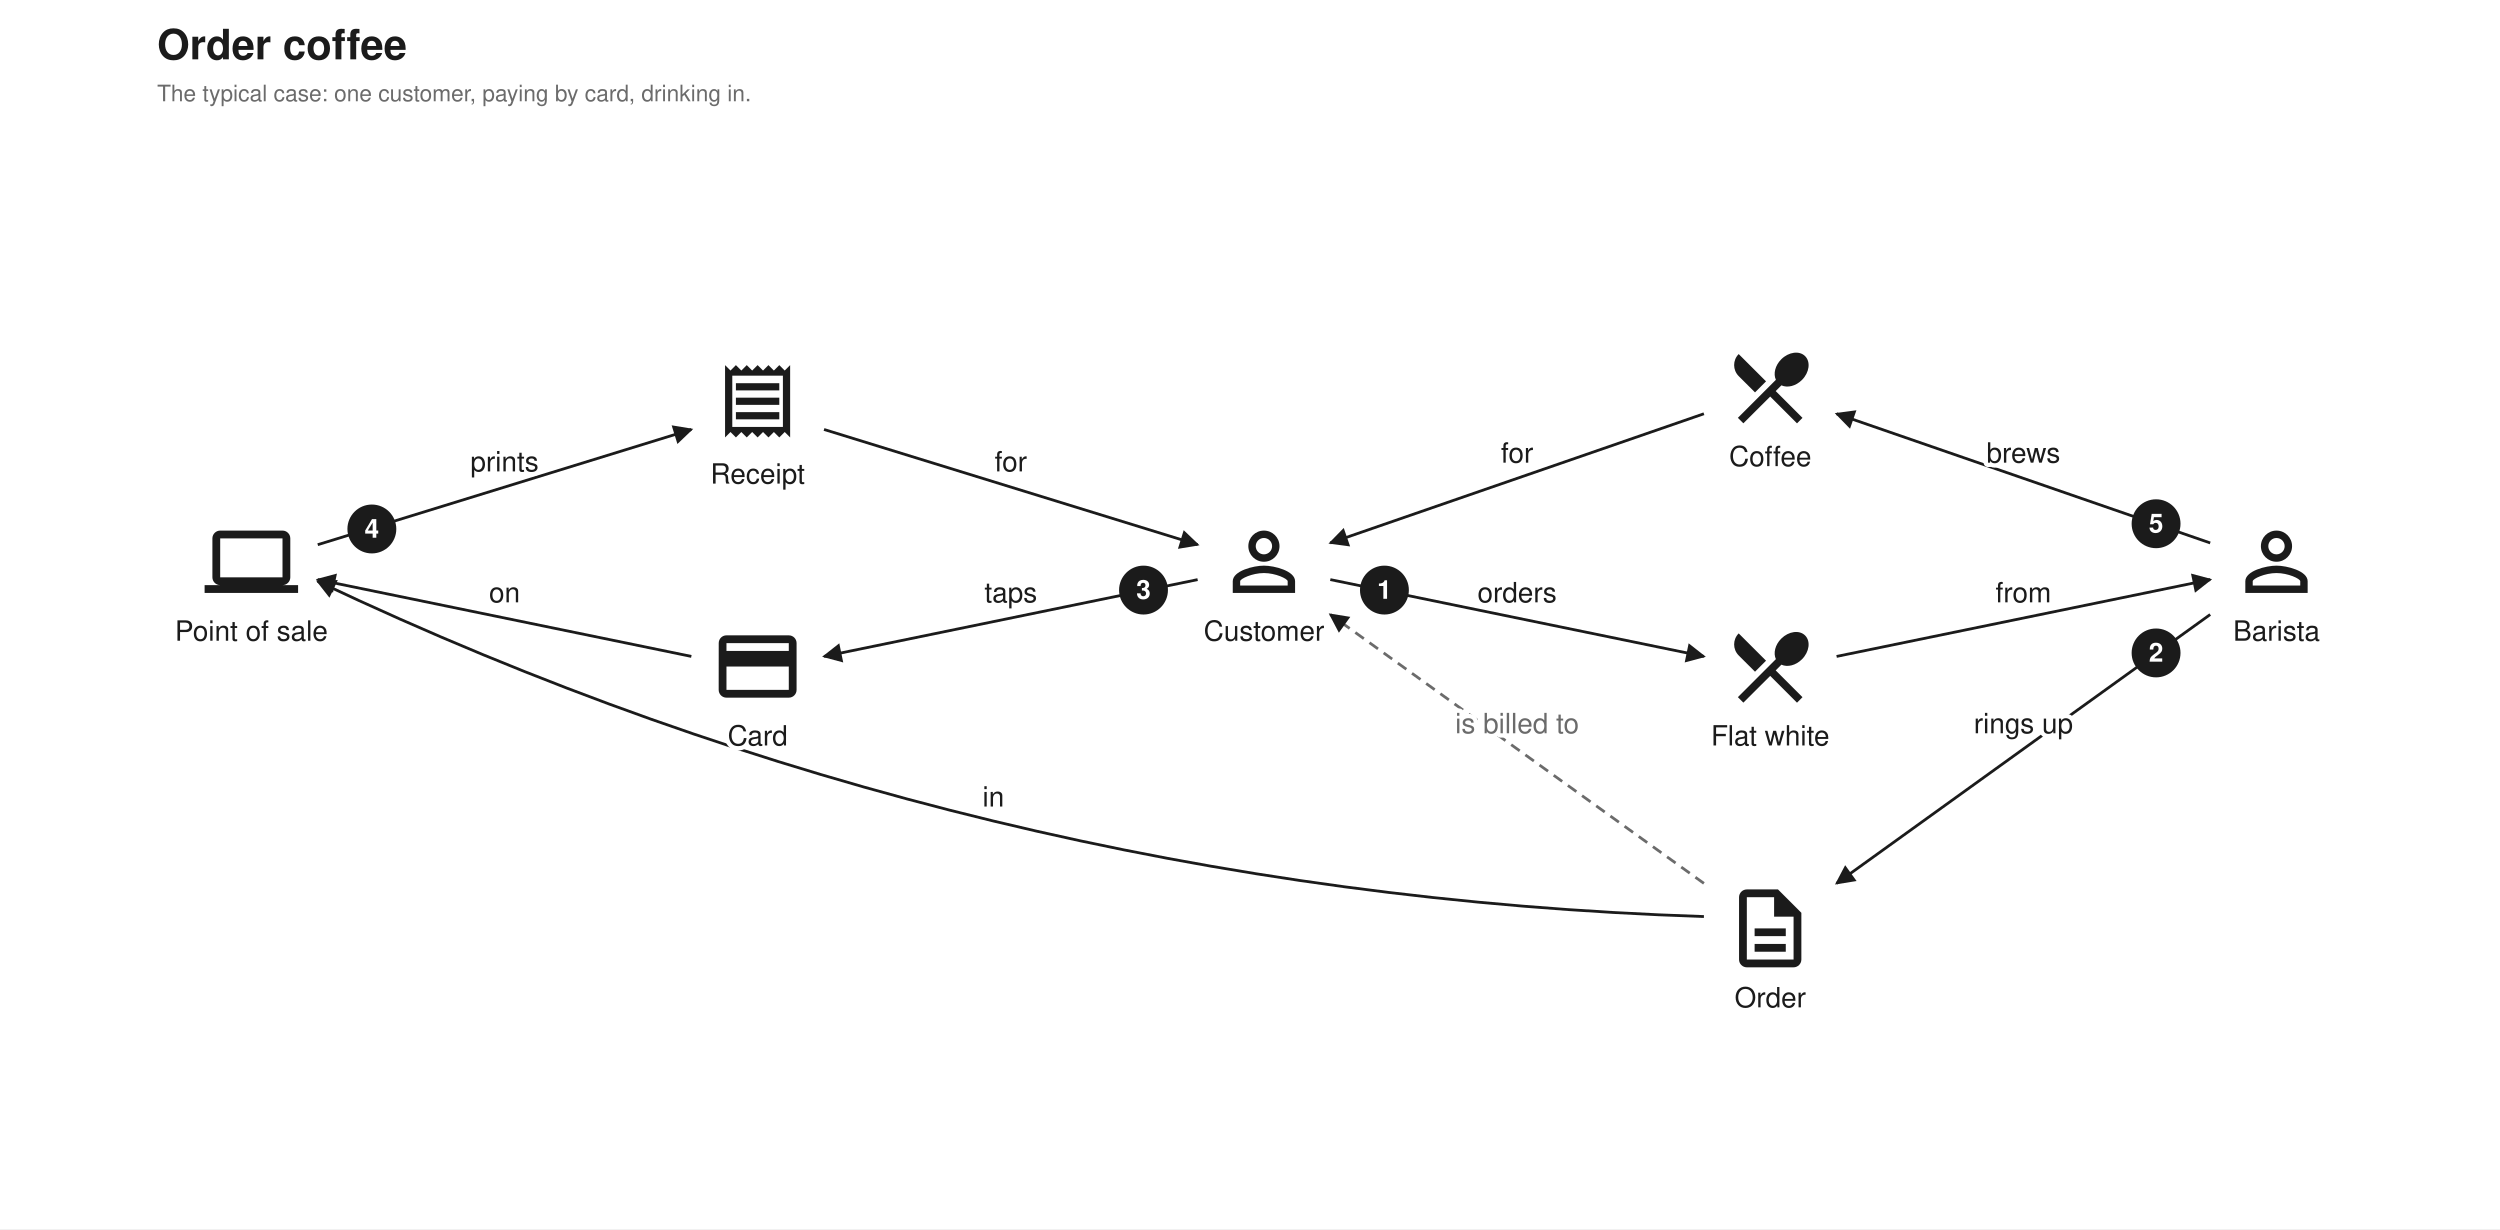
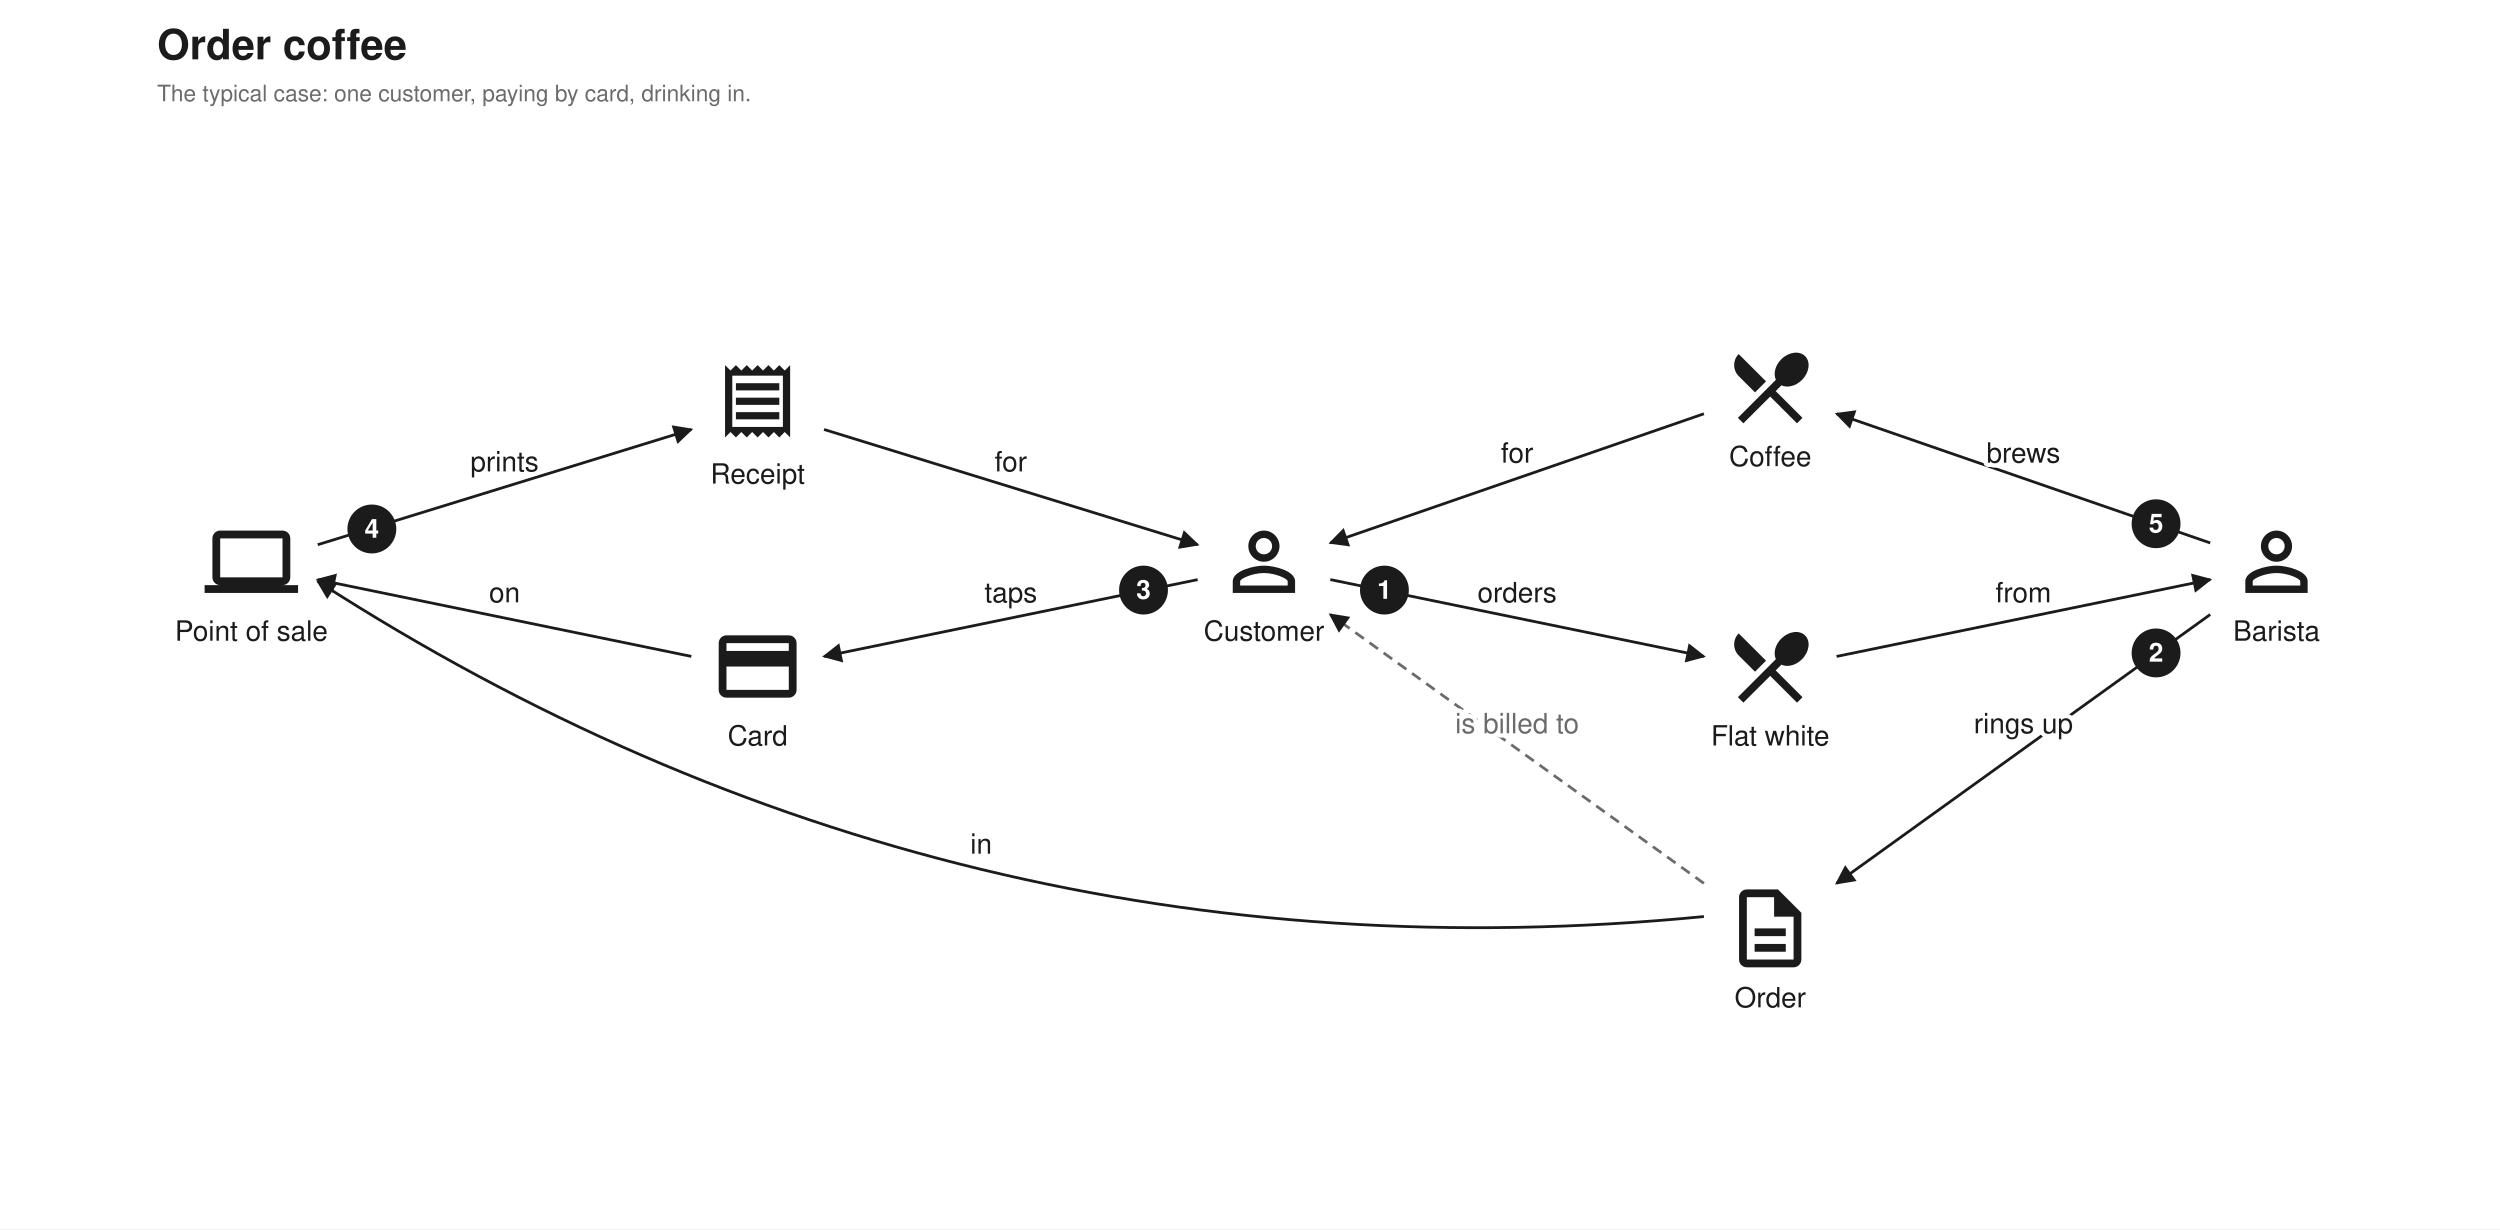
<svg xmlns="http://www.w3.org/2000/svg" width="1432" height="704" viewBox="-724 -324 1432 704" style="background-color:#ffffff" version="1.2">
  <rect x="-724" y="-324" width="1432" height="704" fill="#ffffff" />
  <defs>
    <marker id="tip" viewBox="0 0 10 10" refX="9" refY="5" markerWidth="7" markerHeight="7" orient="auto-start-reverse">
      <path d="M0 0L10 5L0 10z" fill="#1b1b1b" />
    </marker>
  </defs>
  <g font-family="Helvetica Neue,Helvetica,Arial,sans-serif">
    <text x="-634" y="-290" font-size="24" font-weight="600" fill="#1b1b1b">Order coffee</text>
    <text x="-634" y="-266" font-size="13" fill="#6b6b6b">The typical case: one customer, paying by card, drinking in.</text>
    <path d="M38 8 L252 52" fill="none" stroke="#1b1b1b" stroke-width="1.6" marker-end="url(#tip)" />
    <text x="145" y="21" font-size="16" text-anchor="middle" fill="#1b1b1b" paint-order="stroke" stroke="#ffffff" stroke-width="5" stroke-linejoin="round">orders</text>
    <circle cx="69" cy="14" r="14" fill="#1b1b1b" />
    <text x="69" y="19" font-size="15" text-anchor="middle" fill="#ffffff" font-weight="600">1</text>
    <path d="M328 52 L542 8" fill="none" stroke="#1b1b1b" stroke-width="1.6" marker-end="url(#tip)" />
    <text x="435" y="21" font-size="16" text-anchor="middle" fill="#1b1b1b" paint-order="stroke" stroke="#ffffff" stroke-width="5" stroke-linejoin="round">from</text>
    <path d="M542 28 L328 182" fill="none" stroke="#1b1b1b" stroke-width="1.6" marker-end="url(#tip)" />
    <text x="435" y="96" font-size="16" text-anchor="middle" fill="#1b1b1b" paint-order="stroke" stroke="#ffffff" stroke-width="5" stroke-linejoin="round">rings up</text>
    <circle cx="511" cy="50" r="14" fill="#1b1b1b" />
    <text x="511" y="55" font-size="15" text-anchor="middle" fill="#ffffff" font-weight="600">2</text>
-     <path d="M252 201 C-26 192 -291 128 -542 9" fill="none" stroke="#1b1b1b" stroke-width="1.6" marker-end="url(#tip)" />
-     <text x="-155" y="138" font-size="16" text-anchor="middle" fill="#1b1b1b" paint-order="stroke" stroke="#ffffff" stroke-width="5" stroke-linejoin="round">in</text>
+     <path d="M252 201 C-35 229 -300 165 -542 9" fill="none" stroke="#1b1b1b" stroke-width="1.6" marker-end="url(#tip)" />
+     <text x="-162" y="165" font-size="16" text-anchor="middle" fill="#1b1b1b" paint-order="stroke" stroke="#ffffff" stroke-width="5" stroke-linejoin="round">in</text>
    <path d="M-38 8 L-252 52" fill="none" stroke="#1b1b1b" stroke-width="1.6" marker-end="url(#tip)" />
    <text x="-145" y="21" font-size="16" text-anchor="middle" fill="#1b1b1b" paint-order="stroke" stroke="#ffffff" stroke-width="5" stroke-linejoin="round">taps</text>
    <circle cx="-69" cy="14" r="14" fill="#1b1b1b" />
    <text x="-69" y="19" font-size="15" text-anchor="middle" fill="#ffffff" font-weight="600">3</text>
    <path d="M-328 52 L-542 8" fill="none" stroke="#1b1b1b" stroke-width="1.6" marker-end="url(#tip)" />
    <text x="-435" y="21" font-size="16" text-anchor="middle" fill="#1b1b1b" paint-order="stroke" stroke="#ffffff" stroke-width="5" stroke-linejoin="round">on</text>
    <path d="M-542 -12 L-328 -78" fill="none" stroke="#1b1b1b" stroke-width="1.6" marker-end="url(#tip)" />
    <text x="-435" y="-54" font-size="16" text-anchor="middle" fill="#1b1b1b" paint-order="stroke" stroke="#ffffff" stroke-width="5" stroke-linejoin="round">prints</text>
    <circle cx="-511" cy="-21" r="14" fill="#1b1b1b" />
    <text x="-511" y="-16" font-size="15" text-anchor="middle" fill="#ffffff" font-weight="600">4</text>
    <path d="M-252 -78 L-38 -12" fill="none" stroke="#1b1b1b" stroke-width="1.6" marker-end="url(#tip)" />
    <text x="-145" y="-54" font-size="16" text-anchor="middle" fill="#1b1b1b" paint-order="stroke" stroke="#ffffff" stroke-width="5" stroke-linejoin="round">for</text>
    <path d="M542 -13 L328 -87" fill="none" stroke="#1b1b1b" stroke-width="1.6" marker-end="url(#tip)" />
    <text x="435" y="-59" font-size="16" text-anchor="middle" fill="#1b1b1b" paint-order="stroke" stroke="#ffffff" stroke-width="5" stroke-linejoin="round">brews</text>
    <circle cx="511" cy="-24" r="14" fill="#1b1b1b" />
    <text x="511" y="-19" font-size="15" text-anchor="middle" fill="#ffffff" font-weight="600">5</text>
    <path d="M252 -87 L38 -13" fill="none" stroke="#1b1b1b" stroke-width="1.6" marker-end="url(#tip)" />
    <text x="145" y="-59" font-size="16" text-anchor="middle" fill="#1b1b1b" paint-order="stroke" stroke="#ffffff" stroke-width="5" stroke-linejoin="round">for</text>
    <path d="M252 182 L38 28" fill="none" stroke="#6b6b6b" stroke-width="1.6" stroke-dasharray="6 4" marker-end="url(#tip)" />
    <text x="145" y="96" font-size="16" text-anchor="middle" fill="#6b6b6b" paint-order="stroke" stroke="#ffffff" stroke-width="5" stroke-linejoin="round">is billed to</text>
    <g transform="translate(-26.8,-29.0) scale(2.231)" fill="#1b1b1b">
      <path d="M12 5.9c1.16 0 2.1.94 2.1 2.1s-.94 2.1-2.1 2.1S9.9 9.16 9.9 8s.94-2.1 2.1-2.1m0 9c2.97 0 6.1 1.46 6.1 2.1v1.1H5.9V17c0-.64 3.13-2.1 6.1-2.1M12 4C9.79 4 8 5.79 8 8s1.79 4 4 4 4-1.79 4-4-1.79-4-4-4zm0 9c-2.67 0-8 1.34-8 4v3h16v-3c0-2.66-5.33-4-8-4z" />
      <path d="M0 0h24v24H0z" fill="none" />
    </g>
    <text x="0" y="43" font-size="16" text-anchor="middle" fill="#1b1b1b" paint-order="stroke" stroke="#ffffff" stroke-width="5" stroke-linejoin="round">Customer</text>
    <g transform="translate(553.2,-29.0) scale(2.231)" fill="#1b1b1b">
      <path d="M12 5.9c1.16 0 2.1.94 2.1 2.1s-.94 2.1-2.1 2.1S9.9 9.16 9.9 8s.94-2.1 2.1-2.1m0 9c2.97 0 6.1 1.46 6.1 2.1v1.1H5.9V17c0-.64 3.13-2.1 6.1-2.1M12 4C9.79 4 8 5.79 8 8s1.79 4 4 4 4-1.79 4-4-1.79-4-4-4zm0 9c-2.67 0-8 1.34-8 4v3h16v-3c0-2.66-5.33-4-8-4z" />
      <path d="M0 0h24v24H0z" fill="none" />
    </g>
    <text x="580" y="43" font-size="16" text-anchor="middle" fill="#1b1b1b" paint-order="stroke" stroke="#ffffff" stroke-width="5" stroke-linejoin="round">Barista</text>
    <g transform="translate(-606.8,-29.0) scale(2.231)" fill="#1b1b1b">
      <path d="M20,18c1.1,0,2-0.9,2-2V6c0-1.1-0.9-2-2-2H4C2.9,4,2,4.9,2,6v10c0,1.1,0.9,2,2,2H0v2h24v-2H20z M4,6h16v10H4V6z" />
    </g>
    <text x="-580" y="43" font-size="16" text-anchor="middle" fill="#1b1b1b" paint-order="stroke" stroke="#ffffff" stroke-width="5" stroke-linejoin="round">Point of sale</text>
    <g transform="translate(263.2,31.0) scale(2.231)" fill="#1b1b1b">
      <path fill="none" d="M0 0h24v24H0V0z" />
      <path d="M8.1 13.34l2.83-2.83L3.91 3.5c-1.56 1.56-1.56 4.09 0 5.66l4.19 4.18zm6.78-1.81c1.53.71 3.68.21 5.27-1.38 1.91-1.91 2.28-4.65.81-6.12-1.46-1.46-4.2-1.1-6.12.81-1.59 1.59-2.09 3.74-1.38 5.27L3.7 19.87l1.41 1.41L12 14.41l6.88 6.88 1.41-1.41L13.41 13l1.47-1.47z" />
    </g>
    <text x="290" y="103" font-size="16" text-anchor="middle" fill="#1b1b1b" paint-order="stroke" stroke="#ffffff" stroke-width="5" stroke-linejoin="round">Flat white</text>
    <g transform="translate(263.2,181.0) scale(2.231)" fill="#1b1b1b">
      <path fill="none" d="M0 0h24v24H0V0z" />
      <path d="M8 16h8v2H8zm0-4h8v2H8zm6-10H6c-1.1 0-2 .9-2 2v16c0 1.1.89 2 1.99 2H18c1.1 0 2-.9 2-2V8l-6-6zm4 18H6V4h7v5h5v11z" />
    </g>
    <text x="290" y="253" font-size="16" text-anchor="middle" fill="#1b1b1b" paint-order="stroke" stroke="#ffffff" stroke-width="5" stroke-linejoin="round">Order</text>
    <g transform="translate(-316.8,31.0) scale(2.231)" fill="#1b1b1b">
      <path fill="none" d="M0 0h24v24H0V0z" />
      <path d="M20 4H4c-1.11 0-1.99.89-1.99 2L2 18c0 1.11.89 2 2 2h16c1.11 0 2-.89 2-2V6c0-1.11-.89-2-2-2zm0 14H4v-6h16v6zm0-10H4V6h16v2z" />
    </g>
    <text x="-290" y="103" font-size="16" text-anchor="middle" fill="#1b1b1b" paint-order="stroke" stroke="#ffffff" stroke-width="5" stroke-linejoin="round">Card</text>
    <g transform="translate(-314.9,-119.0) scale(2.071)" fill="#1b1b1b">
      <path fill="none" d="M0 0h24v24H0V0z" />
      <path d="M19.5 3.5L18 2l-1.5 1.5L15 2l-1.5 1.5L12 2l-1.5 1.5L9 2 7.5 3.5 6 2 4.5 3.5 3 2v20l1.5-1.5L6 22l1.5-1.5L9 22l1.5-1.5L12 22l1.5-1.5L15 22l1.5-1.5L18 22l1.5-1.5L21 22V2l-1.5 1.5zM19 19.09H5V4.91h14v14.18zM6 15h12v2H6zm0-4h12v2H6zm0-4h12v2H6z" />
    </g>
    <text x="-290" y="-47" font-size="16" text-anchor="middle" fill="#1b1b1b" paint-order="stroke" stroke="#ffffff" stroke-width="5" stroke-linejoin="round">Receipt</text>
    <g transform="translate(263.2,-129.0) scale(2.231)" fill="#1b1b1b">
      <path fill="none" d="M0 0h24v24H0V0z" />
      <path d="M8.1 13.34l2.83-2.83L3.91 3.5c-1.56 1.56-1.56 4.09 0 5.66l4.19 4.18zm6.78-1.81c1.53.71 3.68.21 5.27-1.38 1.91-1.91 2.28-4.65.81-6.12-1.46-1.46-4.2-1.1-6.12.81-1.59 1.59-2.09 3.74-1.38 5.27L3.7 19.87l1.41 1.41L12 14.41l6.88 6.88 1.41-1.41L13.41 13l1.47-1.47z" />
    </g>
    <text x="290" y="-57" font-size="16" text-anchor="middle" fill="#1b1b1b" paint-order="stroke" stroke="#ffffff" stroke-width="5" stroke-linejoin="round">Coffee</text>
  </g>
</svg>
